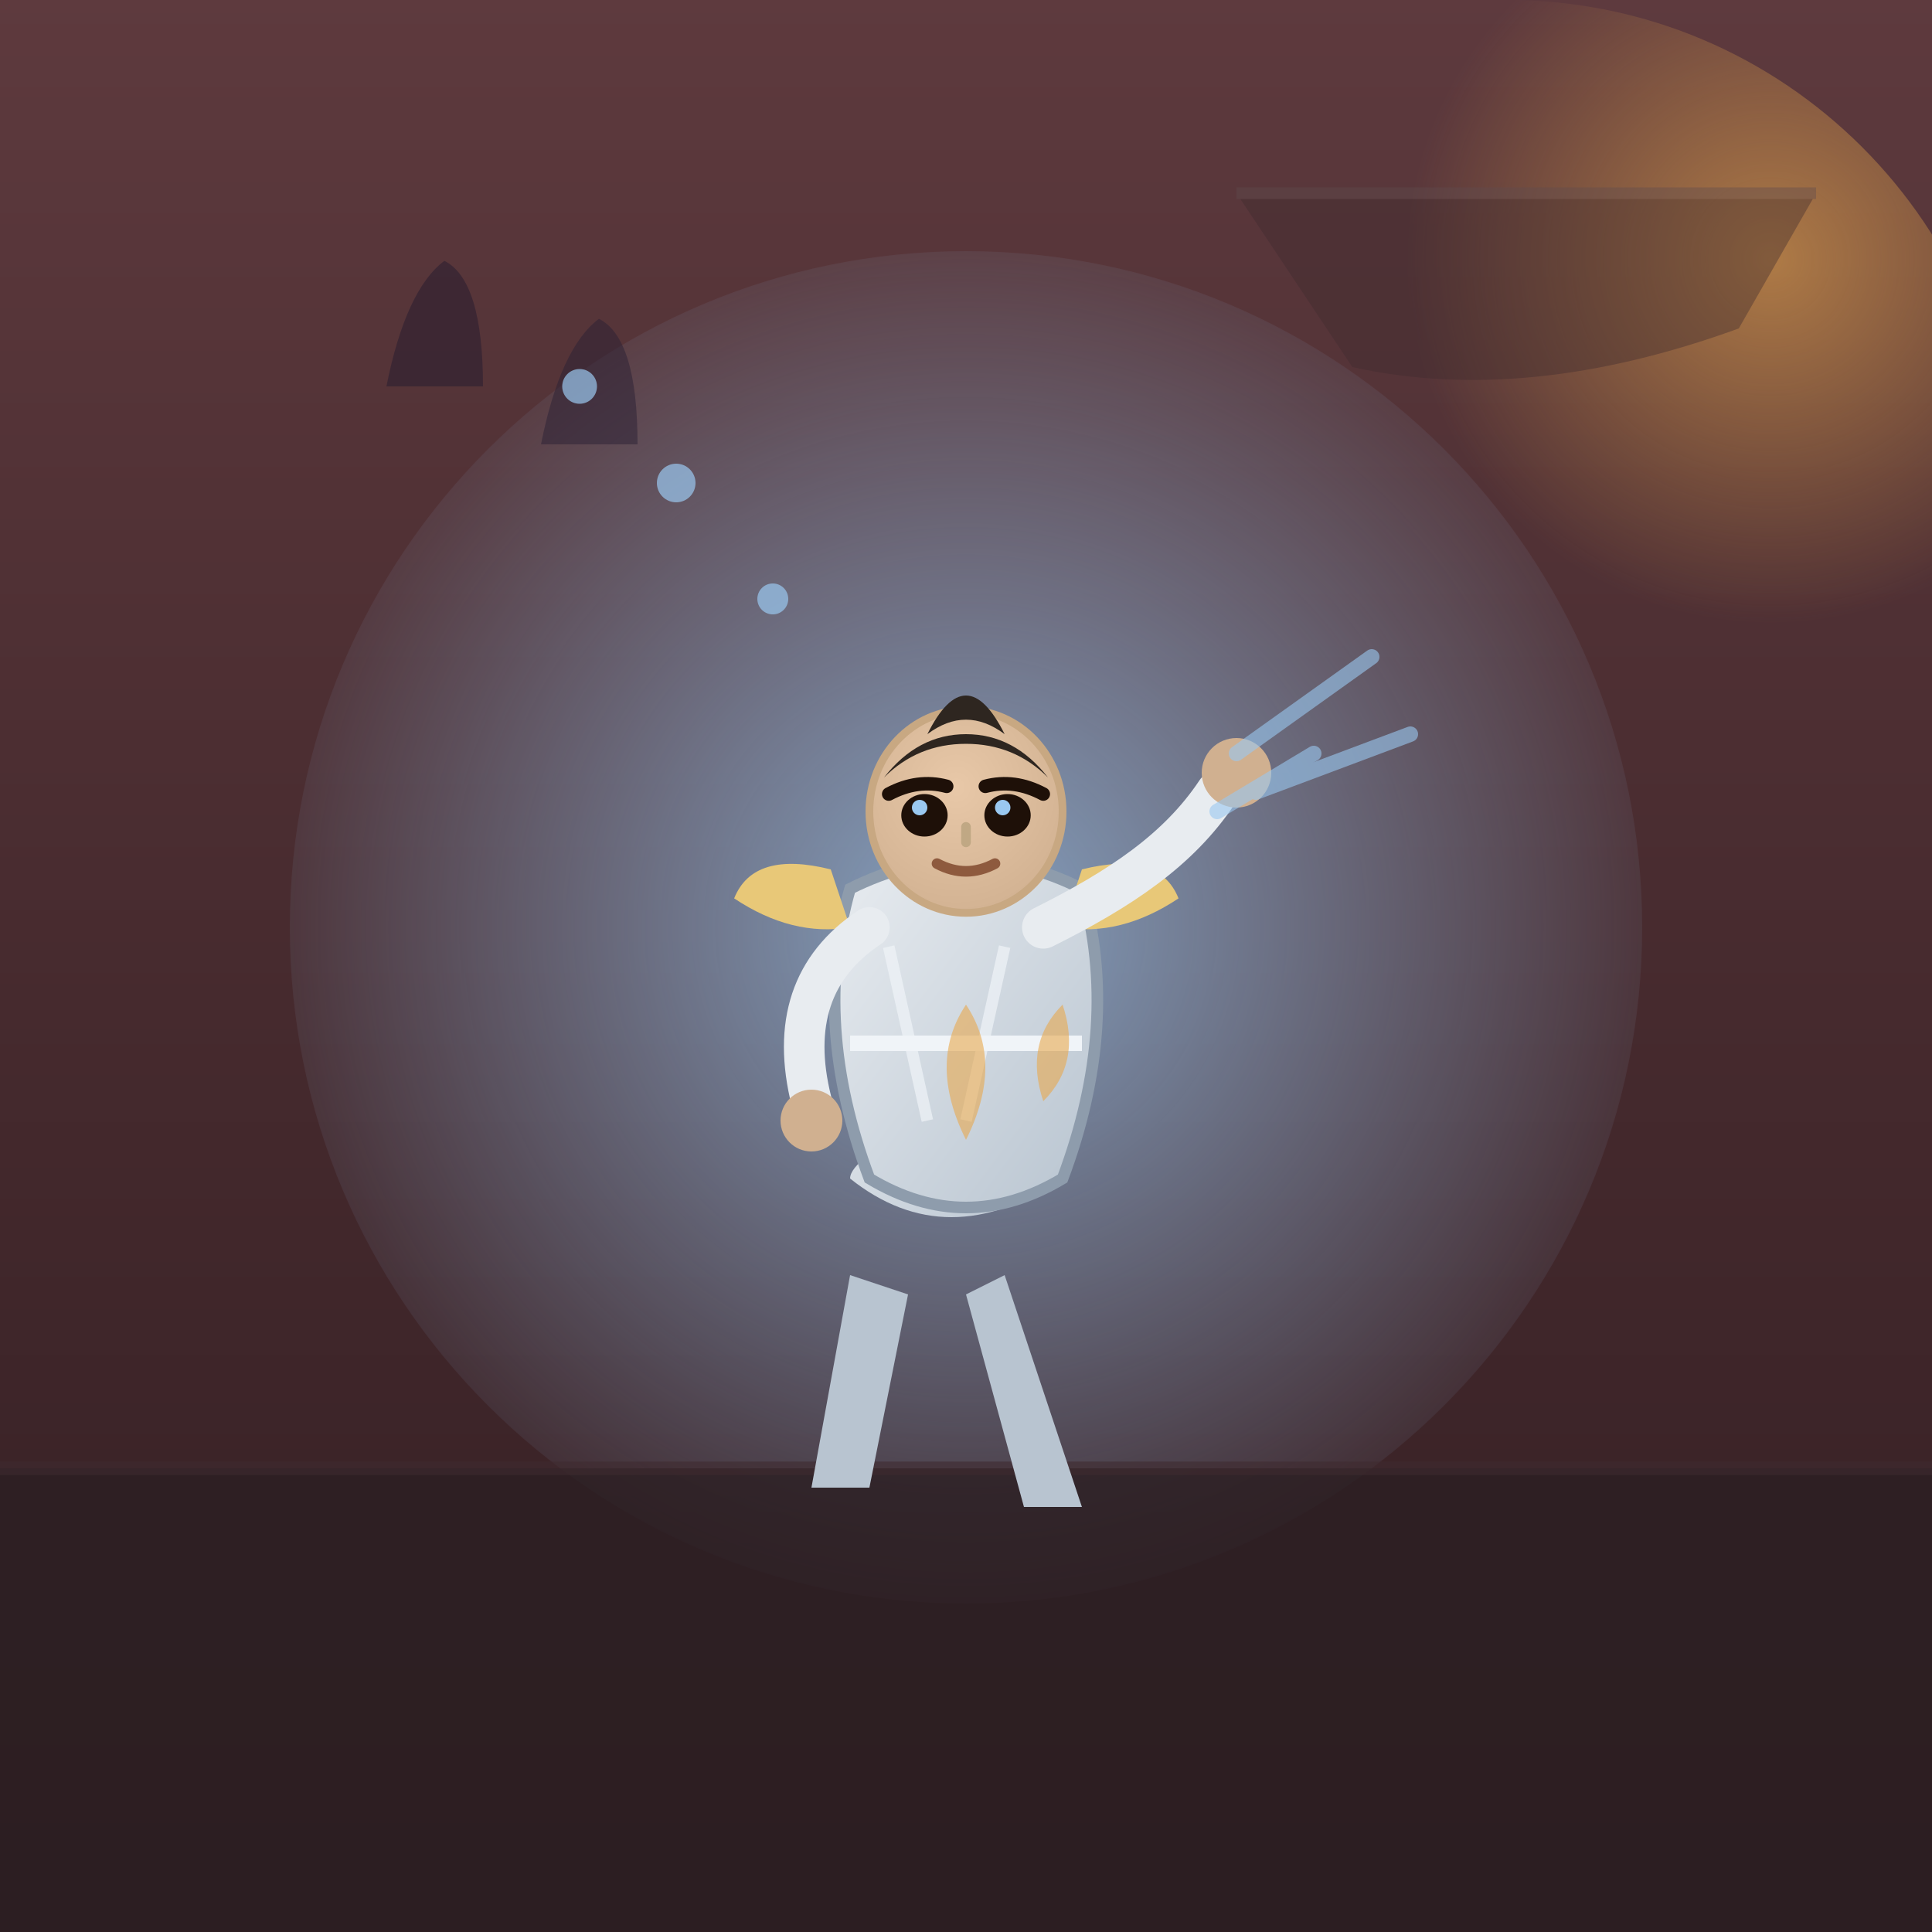
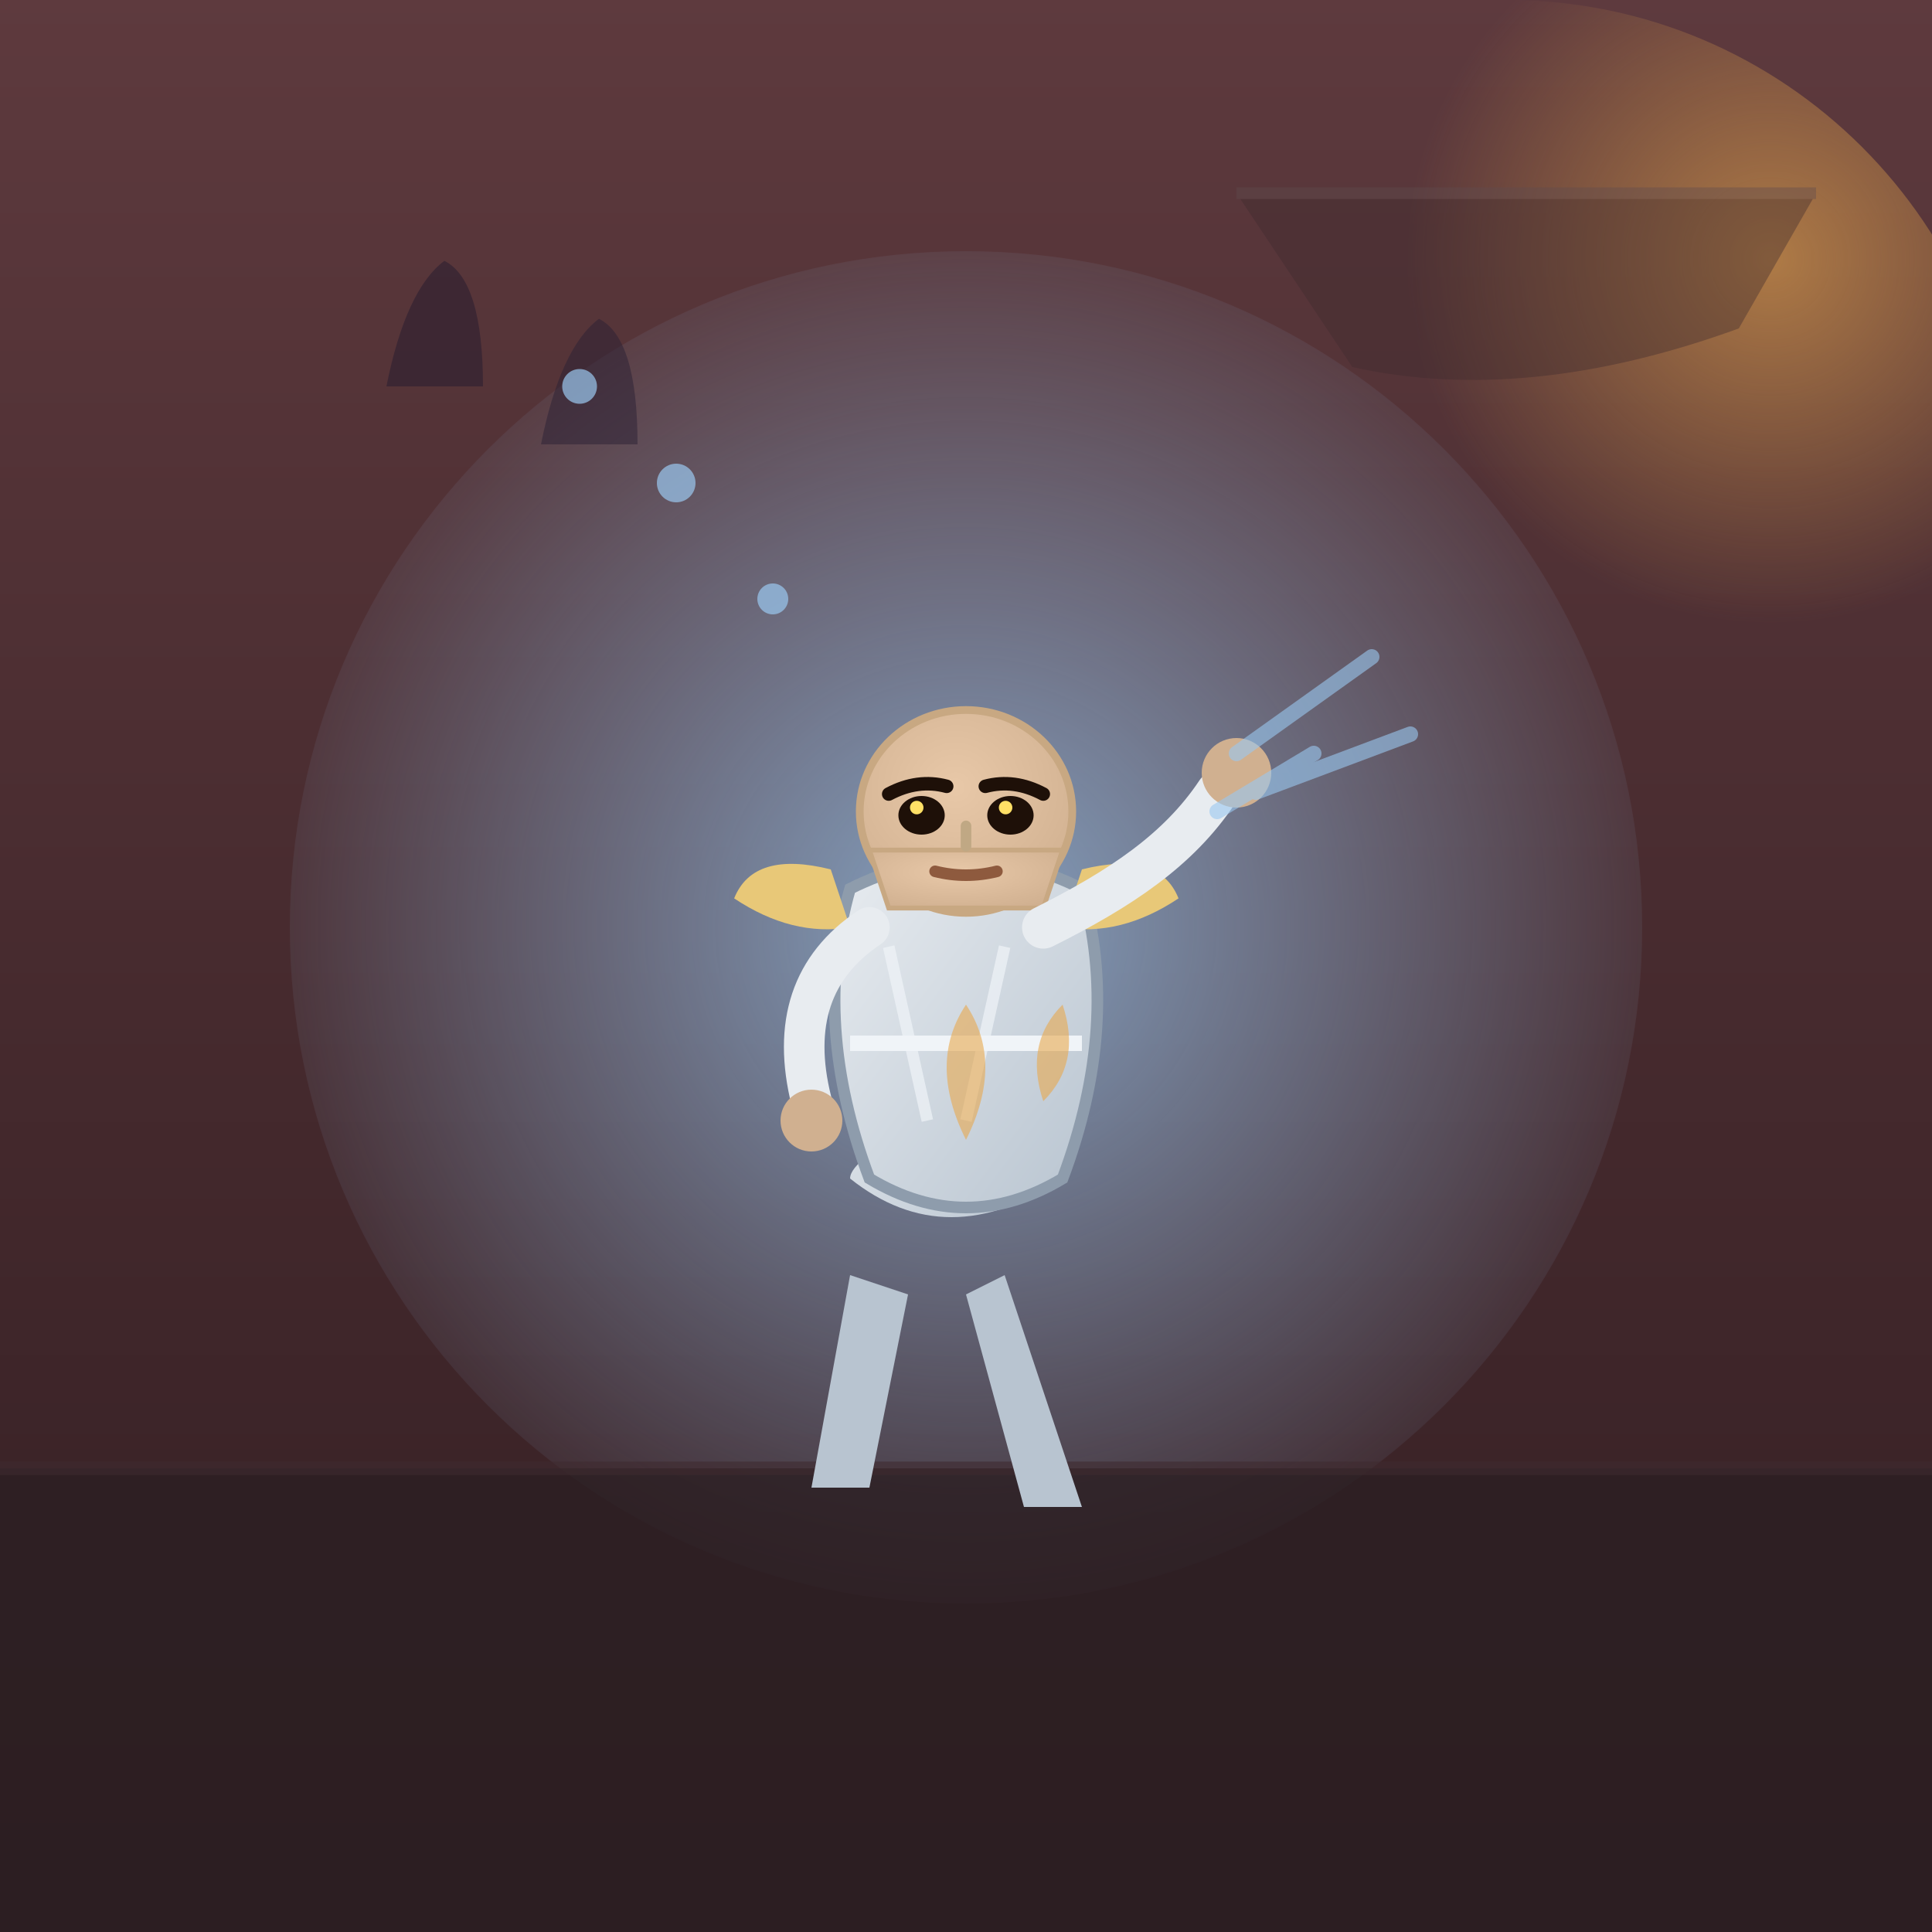
<svg xmlns="http://www.w3.org/2000/svg" viewBox="0 0 200 200" role="img" aria-label="狮子座·艾奥里亚·四阶·圣战死斗·光速拳燃烧小宇宙">
  <defs>
    <linearGradient id="bg" x1="0" y1="0" x2="0" y2="1">
      <stop offset="0%" stop-color="#5E3A3E" />
      <stop offset="52%" stop-color="#462A2E" />
      <stop offset="100%" stop-color="#321E22" />
    </linearGradient>
    <radialGradient id="bolt" cx="50%" cy="50%" r="55%">
      <stop offset="0%" stop-color="#9AC8F0" stop-opacity="0.75" />
      <stop offset="100%" stop-color="#9AC8F0" stop-opacity="0" />
    </radialGradient>
    <radialGradient id="fire" cx="76%" cy="26%" r="36%">
      <stop offset="0%" stop-color="#E8A84E" stop-opacity="0.6" />
      <stop offset="100%" stop-color="#E8A84E" stop-opacity="0" />
    </radialGradient>
    <linearGradient id="armor" x1="0" y1="0" x2="1" y2="1">
      <stop offset="0%" stop-color="#E8ECF0" />
      <stop offset="100%" stop-color="#B8C4D0" />
    </linearGradient>
    <radialGradient id="skin" cx="45%" cy="38%" r="70%">
      <stop offset="0%" stop-color="#E8C8A8" />
      <stop offset="100%" stop-color="#D0B090" />
    </radialGradient>
    <g id="leo-face">
-       <ellipse cx="0" cy="0" rx="10" ry="10.5" fill="url(#skin)" stroke="#C8A882" stroke-width="0.8" />
-       <path d="M -4 -8 Q 0 -11 4 -8 Q 2 -12 0 -12 Q -2 -12 -4 -8 Z" fill="#2E2620" />
-       <path d="M -8.5 -3.5 Q -5 -8 0 -8 Q 5 -8 8.5 -3.5 Q 5 -7 0 -7 Q -5 -7 -8.5 -3.5 Z" fill="#2E2620" />
+       <ellipse cx="0" cy="0" rx="11" ry="10.5" fill="url(#skin)" stroke="#C8A882" stroke-width="0.8" />
+       <path d="M -10 4 L 10 4 L 8 10 L -8 10 Z" fill="url(#skin)" stroke="#C8A882" stroke-width="0.5" />
      <path d="M -8 -1.8 Q -5 -3.4 -2 -2.6 M 8 -1.8 Q 5 -3.4 2 -2.6" stroke="#1E1008" stroke-width="1.4" stroke-linecap="round" fill="none" />
-       <ellipse cx="-4.3" cy="0.4" rx="2.4" ry="2.2" fill="#1E1008" />
-       <ellipse cx="4.3" cy="0.4" rx="2.4" ry="2.2" fill="#1E1008" />
-       <circle cx="-4.8" cy="-0.4" r="0.8" fill="#9AC8F0" />
-       <circle cx="3.8" cy="-0.4" r="0.8" fill="#9AC8F0" />
-       <path d="M 0 1.6 L 0 3.2" stroke="#C0A884" stroke-width="1" stroke-linecap="round" />
-       <path d="M -3 5.4 Q 0 7 3 5.4" fill="none" stroke="#8E5A3E" stroke-width="1.1" stroke-linecap="round" />
+       <ellipse cx="-4.6" cy="0.4" rx="2.4" ry="2" fill="#1E1008" />
+       <ellipse cx="4.6" cy="0.4" rx="2.4" ry="2" fill="#1E1008" />
+       <circle cx="-5.1" cy="-0.4" r="0.7" fill="#FFE066" />
+       <circle cx="4.1" cy="-0.4" r="0.7" fill="#FFE066" />
+       <path d="M 0 1.5 L 0 3.6" stroke="#C0A884" stroke-width="1.1" stroke-linecap="round" />
+       <path d="M -3.2 6.2 Q 0 7 3.2 6.2" fill="none" stroke="#8E5A3E" stroke-width="1.2" stroke-linecap="round" />
    </g>
  </defs>
  <rect width="200" height="200" fill="url(#bg)" />
  <circle cx="156" cy="52" r="52" fill="url(#fire)">
    <animate attributeName="opacity" values="0.6;0.35;0.6" dur="3s" repeatCount="indefinite" />
  </circle>
  <circle cx="100" cy="96" r="70" fill="url(#bolt)">
    <animate attributeName="opacity" values="0.75;0.4;0.75" dur="2.6s" repeatCount="indefinite" />
  </circle>
  <g opacity="0.5">
    <path d="M 40 40 Q 42 30 46 27 Q 50 29 50 40 Z" fill="#241A2E" />
    <path d="M 56 46 Q 58 36 62 33 Q 66 35 66 46 Z" fill="#2A2034" />
  </g>
  <g fill="#9AC8F0" opacity="0.7">
    <circle cx="70" cy="50" r="2">
      <animate attributeName="opacity" values="0.7;0.15;0.7" dur="1.4s" repeatCount="indefinite" />
    </circle>
    <circle cx="80" cy="62" r="1.6">
      <animate attributeName="opacity" values="0.7;0.15;0.7" dur="1.8s" repeatCount="indefinite" />
    </circle>
    <circle cx="60" cy="40" r="1.8">
      <animate attributeName="opacity" values="0.7;0.15;0.7" dur="2s" repeatCount="indefinite" />
    </circle>
  </g>
  <g opacity="0.4">
    <path d="M 128 20 L 188 20 L 180 34 Q 158 42 140 38 Z" fill="#3E2A2E" />
    <path d="M 128 20 L 188 20" stroke="#5E4A4E" stroke-width="1.2" />
  </g>
  <path d="M 0 152 L 200 152 L 200 200 L 0 200 Z" fill="#2A1E22" opacity="0.8" />
  <path d="M 0 152 L 200 152" stroke="#3E2A2E" stroke-width="1.4" opacity="0.6" />
  <path d="M 88 132 L 84 154 L 90 154 L 94 134 Z" fill="#B8C4D0" />
  <path d="M 104 132 L 112 156 L 106 156 L 100 134 Z" fill="#B8C4D0" />
  <path d="M 88 122 Q 98 130 110 122 Q 114 116 110 108 Q 104 120 96 116 Q 88 120 88 122 Z" fill="url(#armor)" />
  <path d="M 88 92 Q 84 106 90 122 Q 100 128 110 122 Q 116 106 112 92 Q 100 86 88 92 Z" fill="url(#armor)" stroke="#8E9CAC" stroke-width="1.2" />
  <path d="M 86 90 Q 78 88 76 93 Q 82 97 88 96 Z" fill="#E8C878" />
  <path d="M 112 90 Q 120 88 122 93 Q 116 97 110 96 Z" fill="#E8C878" />
  <path d="M 92 98 L 96 116 M 104 98 L 100 116" stroke="#F0F4F8" stroke-width="1.2" opacity="0.7" />
  <path d="M 88 108 L 112 108" stroke="#F0F4F8" stroke-width="1.6" />
  <use href="#leo-face" transform="translate(100,84) scale(1)" />
  <path d="M 90 96 C 84 100 82 106 84 114" fill="none" stroke="#E8ECF0" stroke-width="4.2" stroke-linecap="round" />
  <circle cx="84" cy="116" r="3.2" fill="#D0B090" />
  <g>
    <animateTransform attributeName="transform" type="rotate" values="-5 110 96;4 110 96;-5 110 96" dur="1.4s" repeatCount="indefinite" />
    <path d="M 108 96 C 116 92 122 88 126 82" fill="none" stroke="#E8ECF0" stroke-width="4.4" stroke-linecap="round" />
    <circle cx="128" cy="80" r="3.6" fill="#D0B090" />
    <g stroke="#9AC8F0" stroke-width="1.6" opacity="0.6" stroke-linecap="round">
      <path d="M 128 78 L 142 68">
        <animate attributeName="opacity" values="0.6;0.15;0.6" dur="1.4s" repeatCount="indefinite" />
      </path>
      <path d="M 130 82 L 146 76">
        <animate attributeName="opacity" values="0.5;0.12;0.5" dur="1.8s" repeatCount="indefinite" />
      </path>
      <path d="M 126 84 L 136 78">
        <animate attributeName="opacity" values="0.4;0.1;0.4" dur="2.2s" repeatCount="indefinite" />
      </path>
    </g>
  </g>
  <g fill="#E8A84E" opacity="0.6">
    <path d="M 100 118 Q 96 110 100 104 Q 104 110 100 118 Z">
      <animate attributeName="opacity" values="0.6;0.2;0.6" dur="1.6s" repeatCount="indefinite" />
    </path>
    <path d="M 108 114 Q 106 108 110 104 Q 112 110 108 114 Z">
      <animate attributeName="opacity" values="0.5;0.15;0.5" dur="1.9s" repeatCount="indefinite" />
    </path>
  </g>
  <g fill="#9AC8F0">
    <circle cx="44" cy="104">
      <animate attributeName="cy" values="104;94;104" dur="3.2s" repeatCount="indefinite" />
      <animate attributeName="opacity" values="0.6;0.15;0.6" dur="3.2s" repeatCount="indefinite" />
    </circle>
    <circle cx="150" cy="84">
      <animate attributeName="cy" values="84;74;84" dur="3.6s" repeatCount="indefinite" />
      <animate attributeName="opacity" values="0.5;0.12;0.5" dur="3.6s" repeatCount="indefinite" />
    </circle>
  </g>
</svg>
